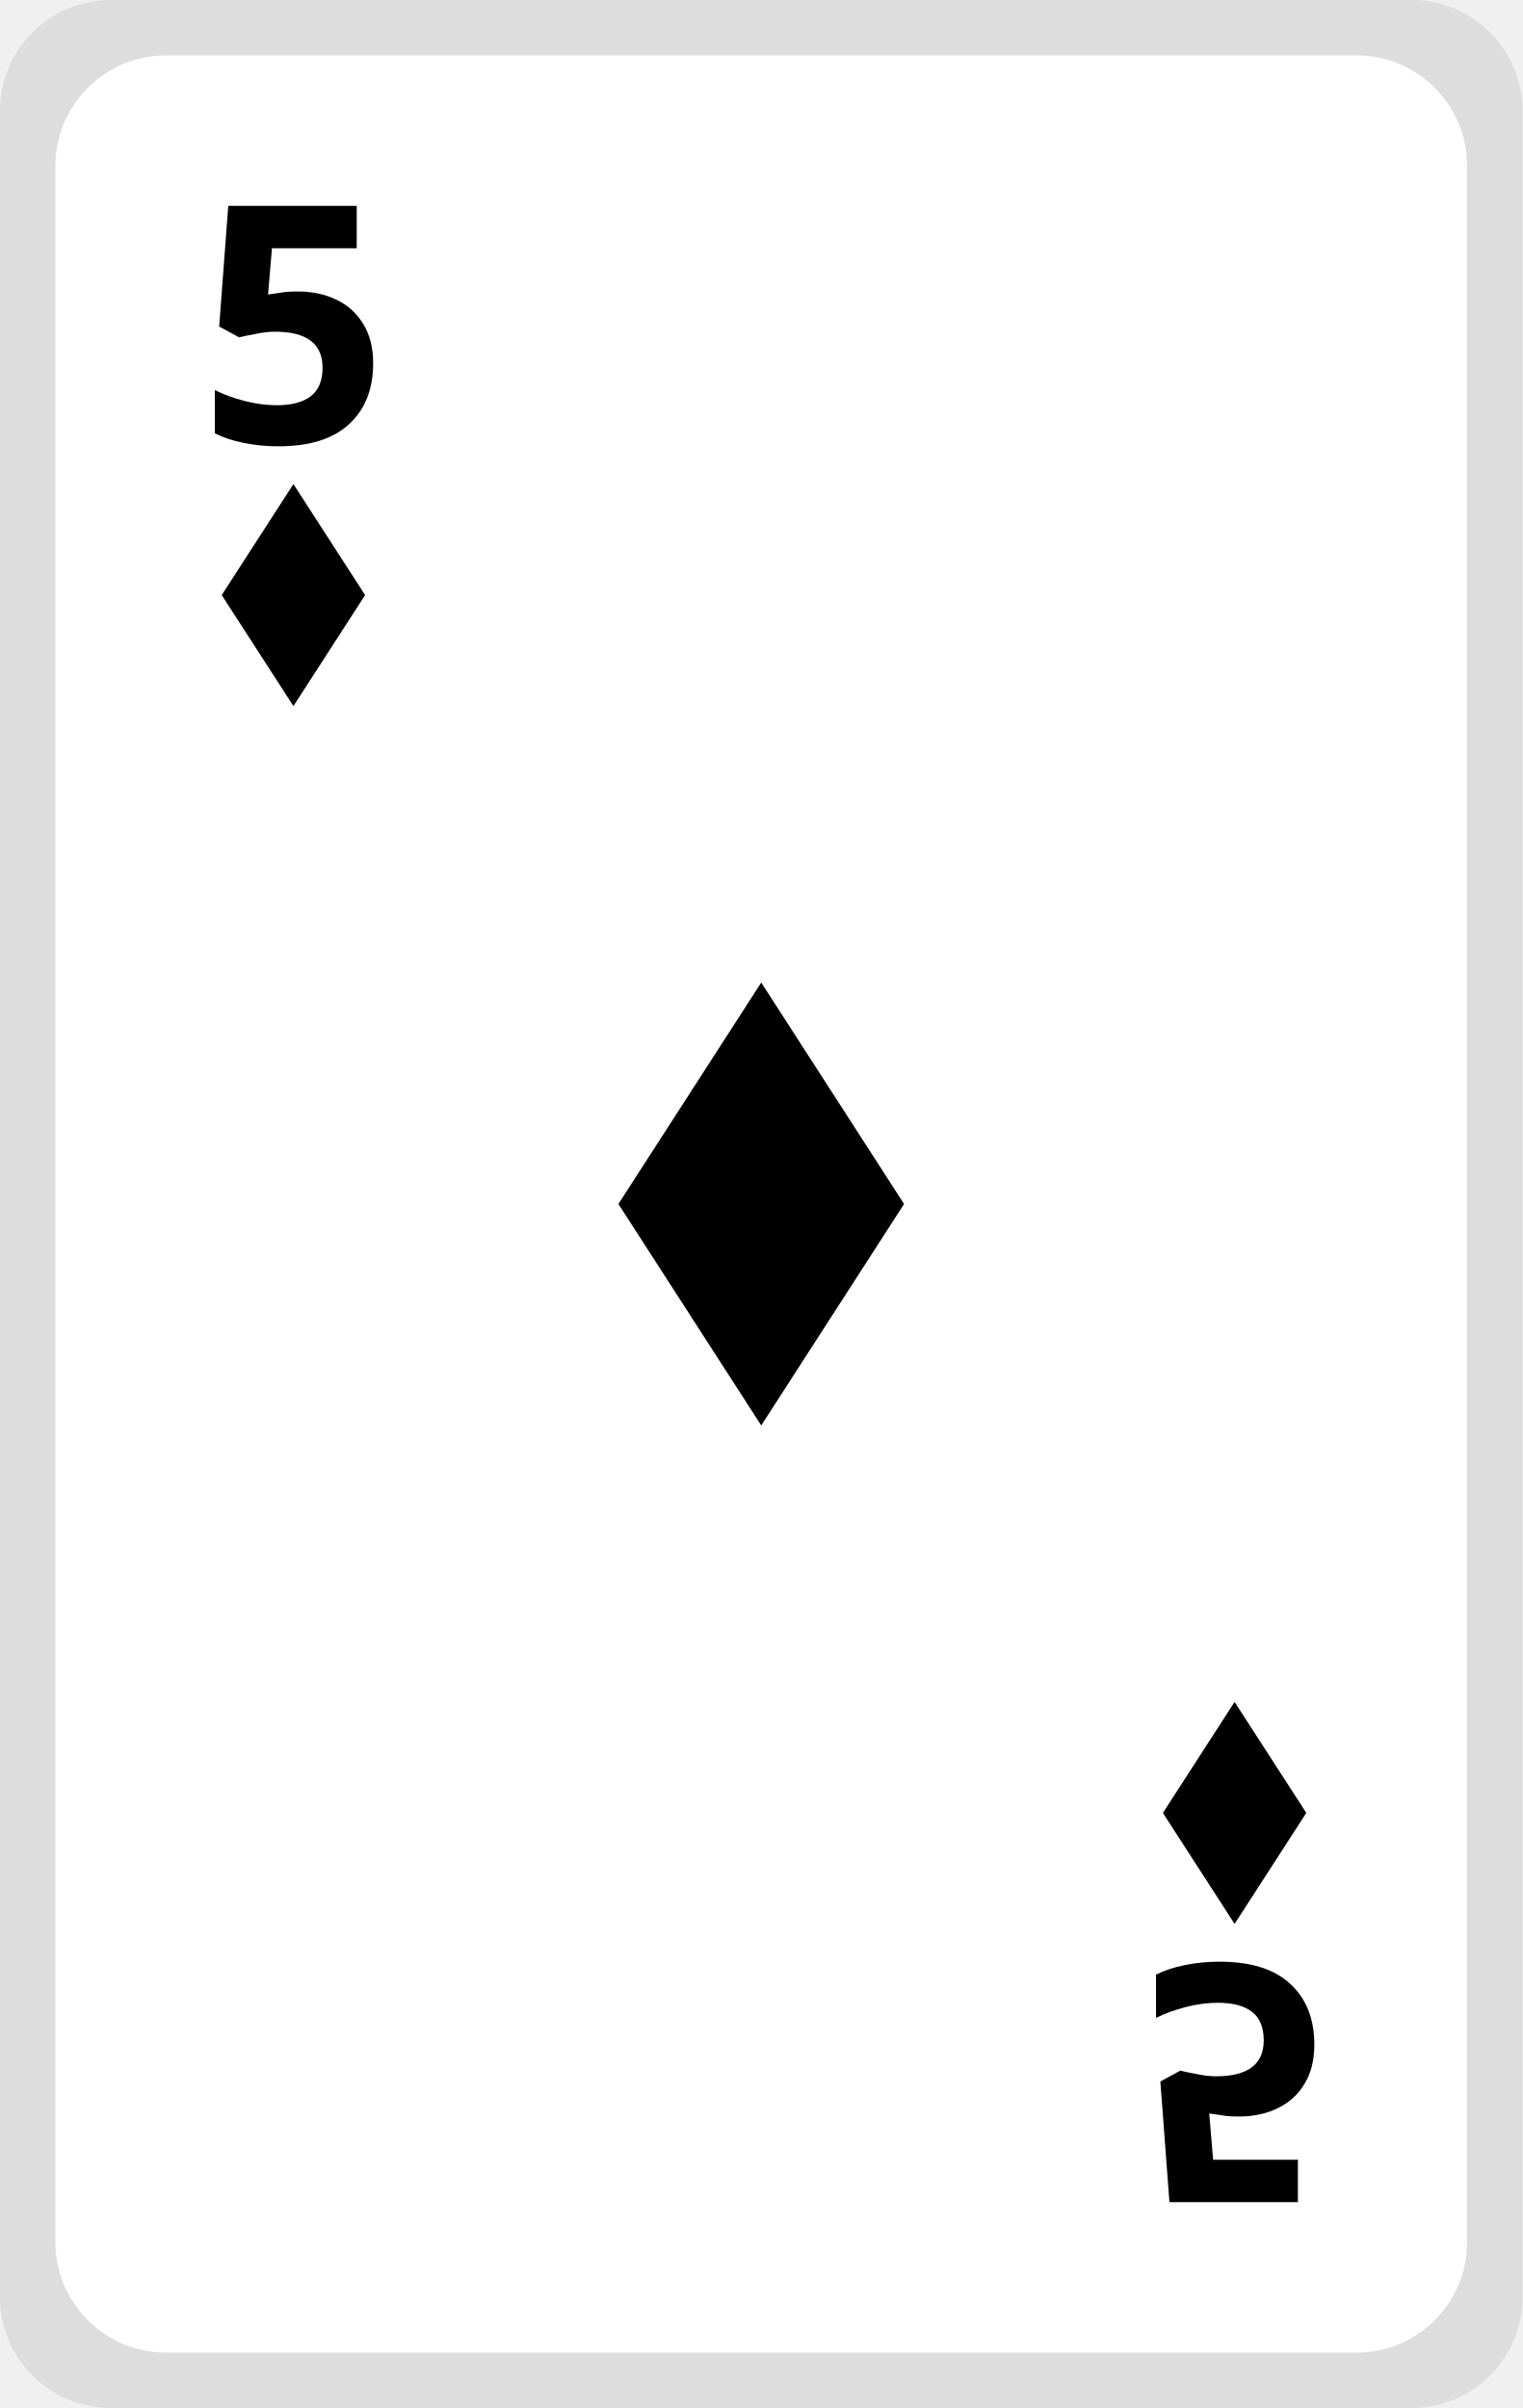
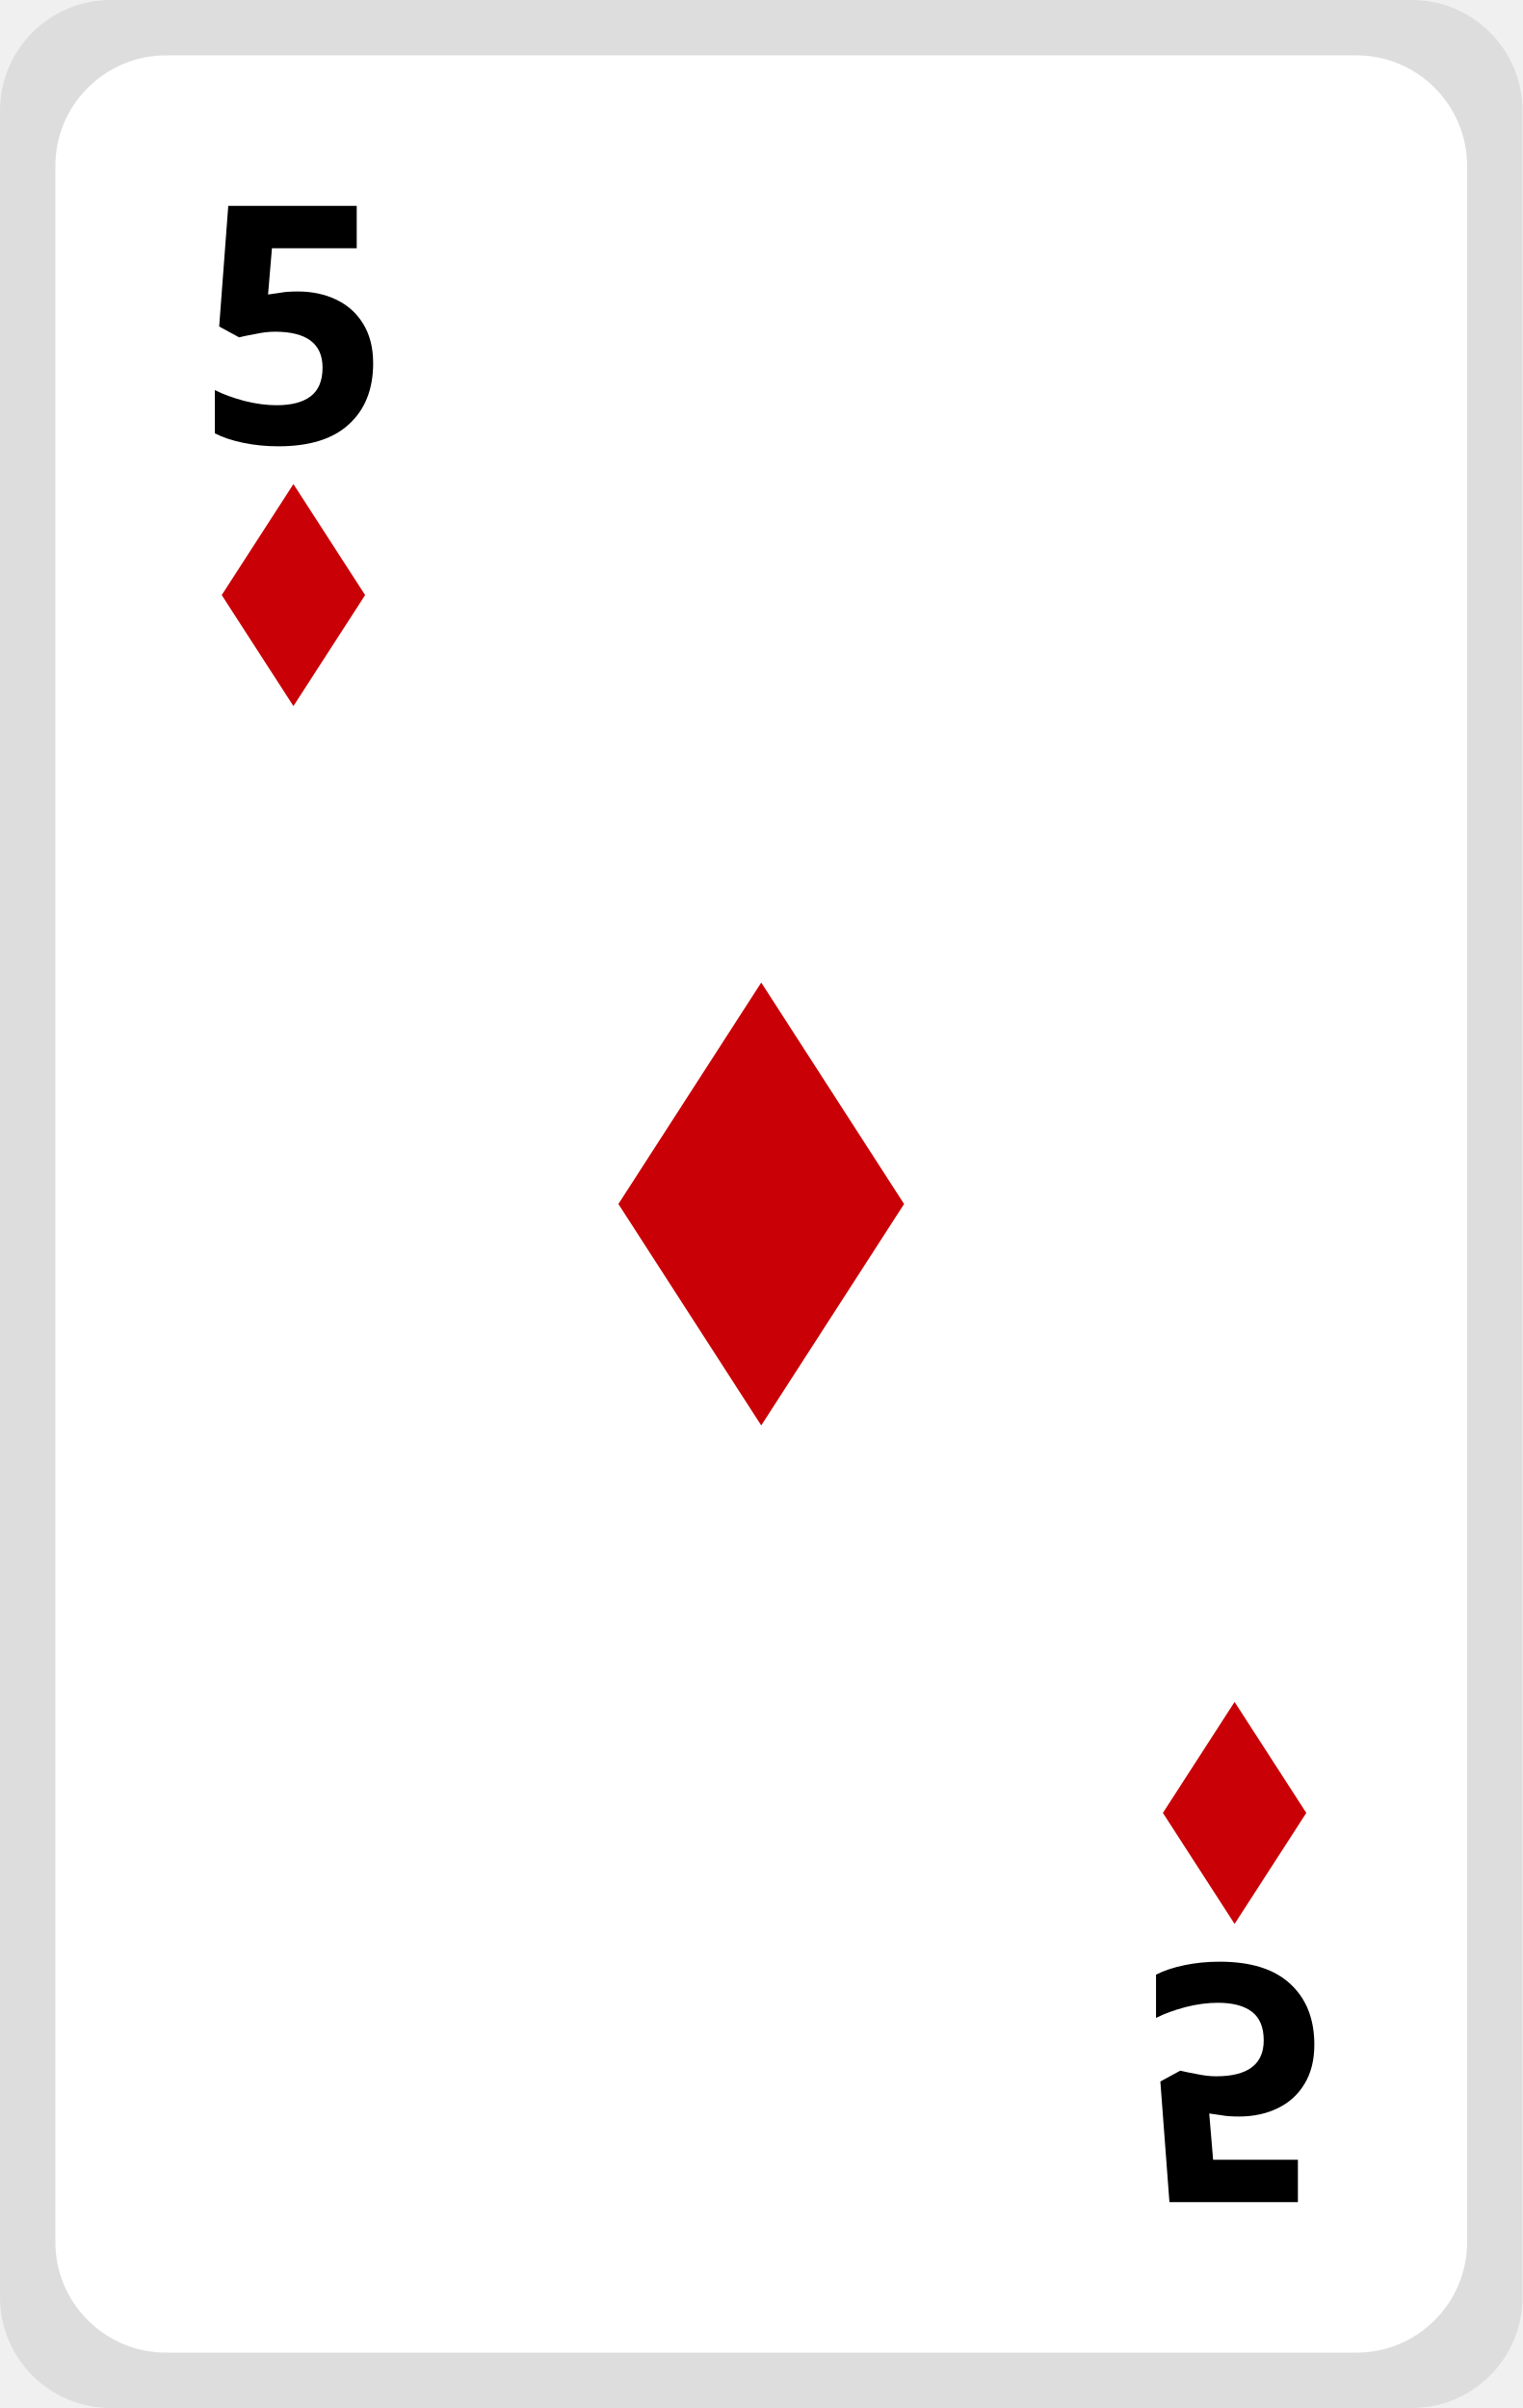
<svg xmlns="http://www.w3.org/2000/svg" id="Ebene_1" data-name="Ebene 1" viewBox="0 0 55 87">
  <defs>
    <style>.cls-1{fill:#ddd;}.cls-2{fill:#fff;}.cls-3{isolation:isolate;font-size:12px;font-family:RobotoSlab-Black,
-             Roboto Slab;font-weight:800;}.cls-4{fill:#c90005;}
+             Roboto Slab;font-weight:800;}.red{fill:#c90005;}
        </style>
  </defs>
  <rect class="cls-1" width="55" height="87" rx="4" />
  <rect class="cls-2" x="2" y="2" width="51" height="83" rx="4" />
  <g id="text">
    <text class="cls-3" x="10.6" y="16" text-anchor="middle">5</text>
    <text class="cls-3" x="44.6" y="-71" text-anchor="middle" transform="scale(1,-1)">5</text>
  </g>
  <polygon class="red" points="27.5 51.5 22.34 43.5 27.5 35.5 32.66 43.5 27.5 51.5" />
  <polygon class="red" points="44.6 69.51 42.01 65.5 44.6 61.49 47.19 65.5 44.6 69.51" />
  <polygon class="red" points="10.6 25.51 8.01 21.5 10.6 17.49 13.19 21.5 10.6 25.51" />
</svg>
